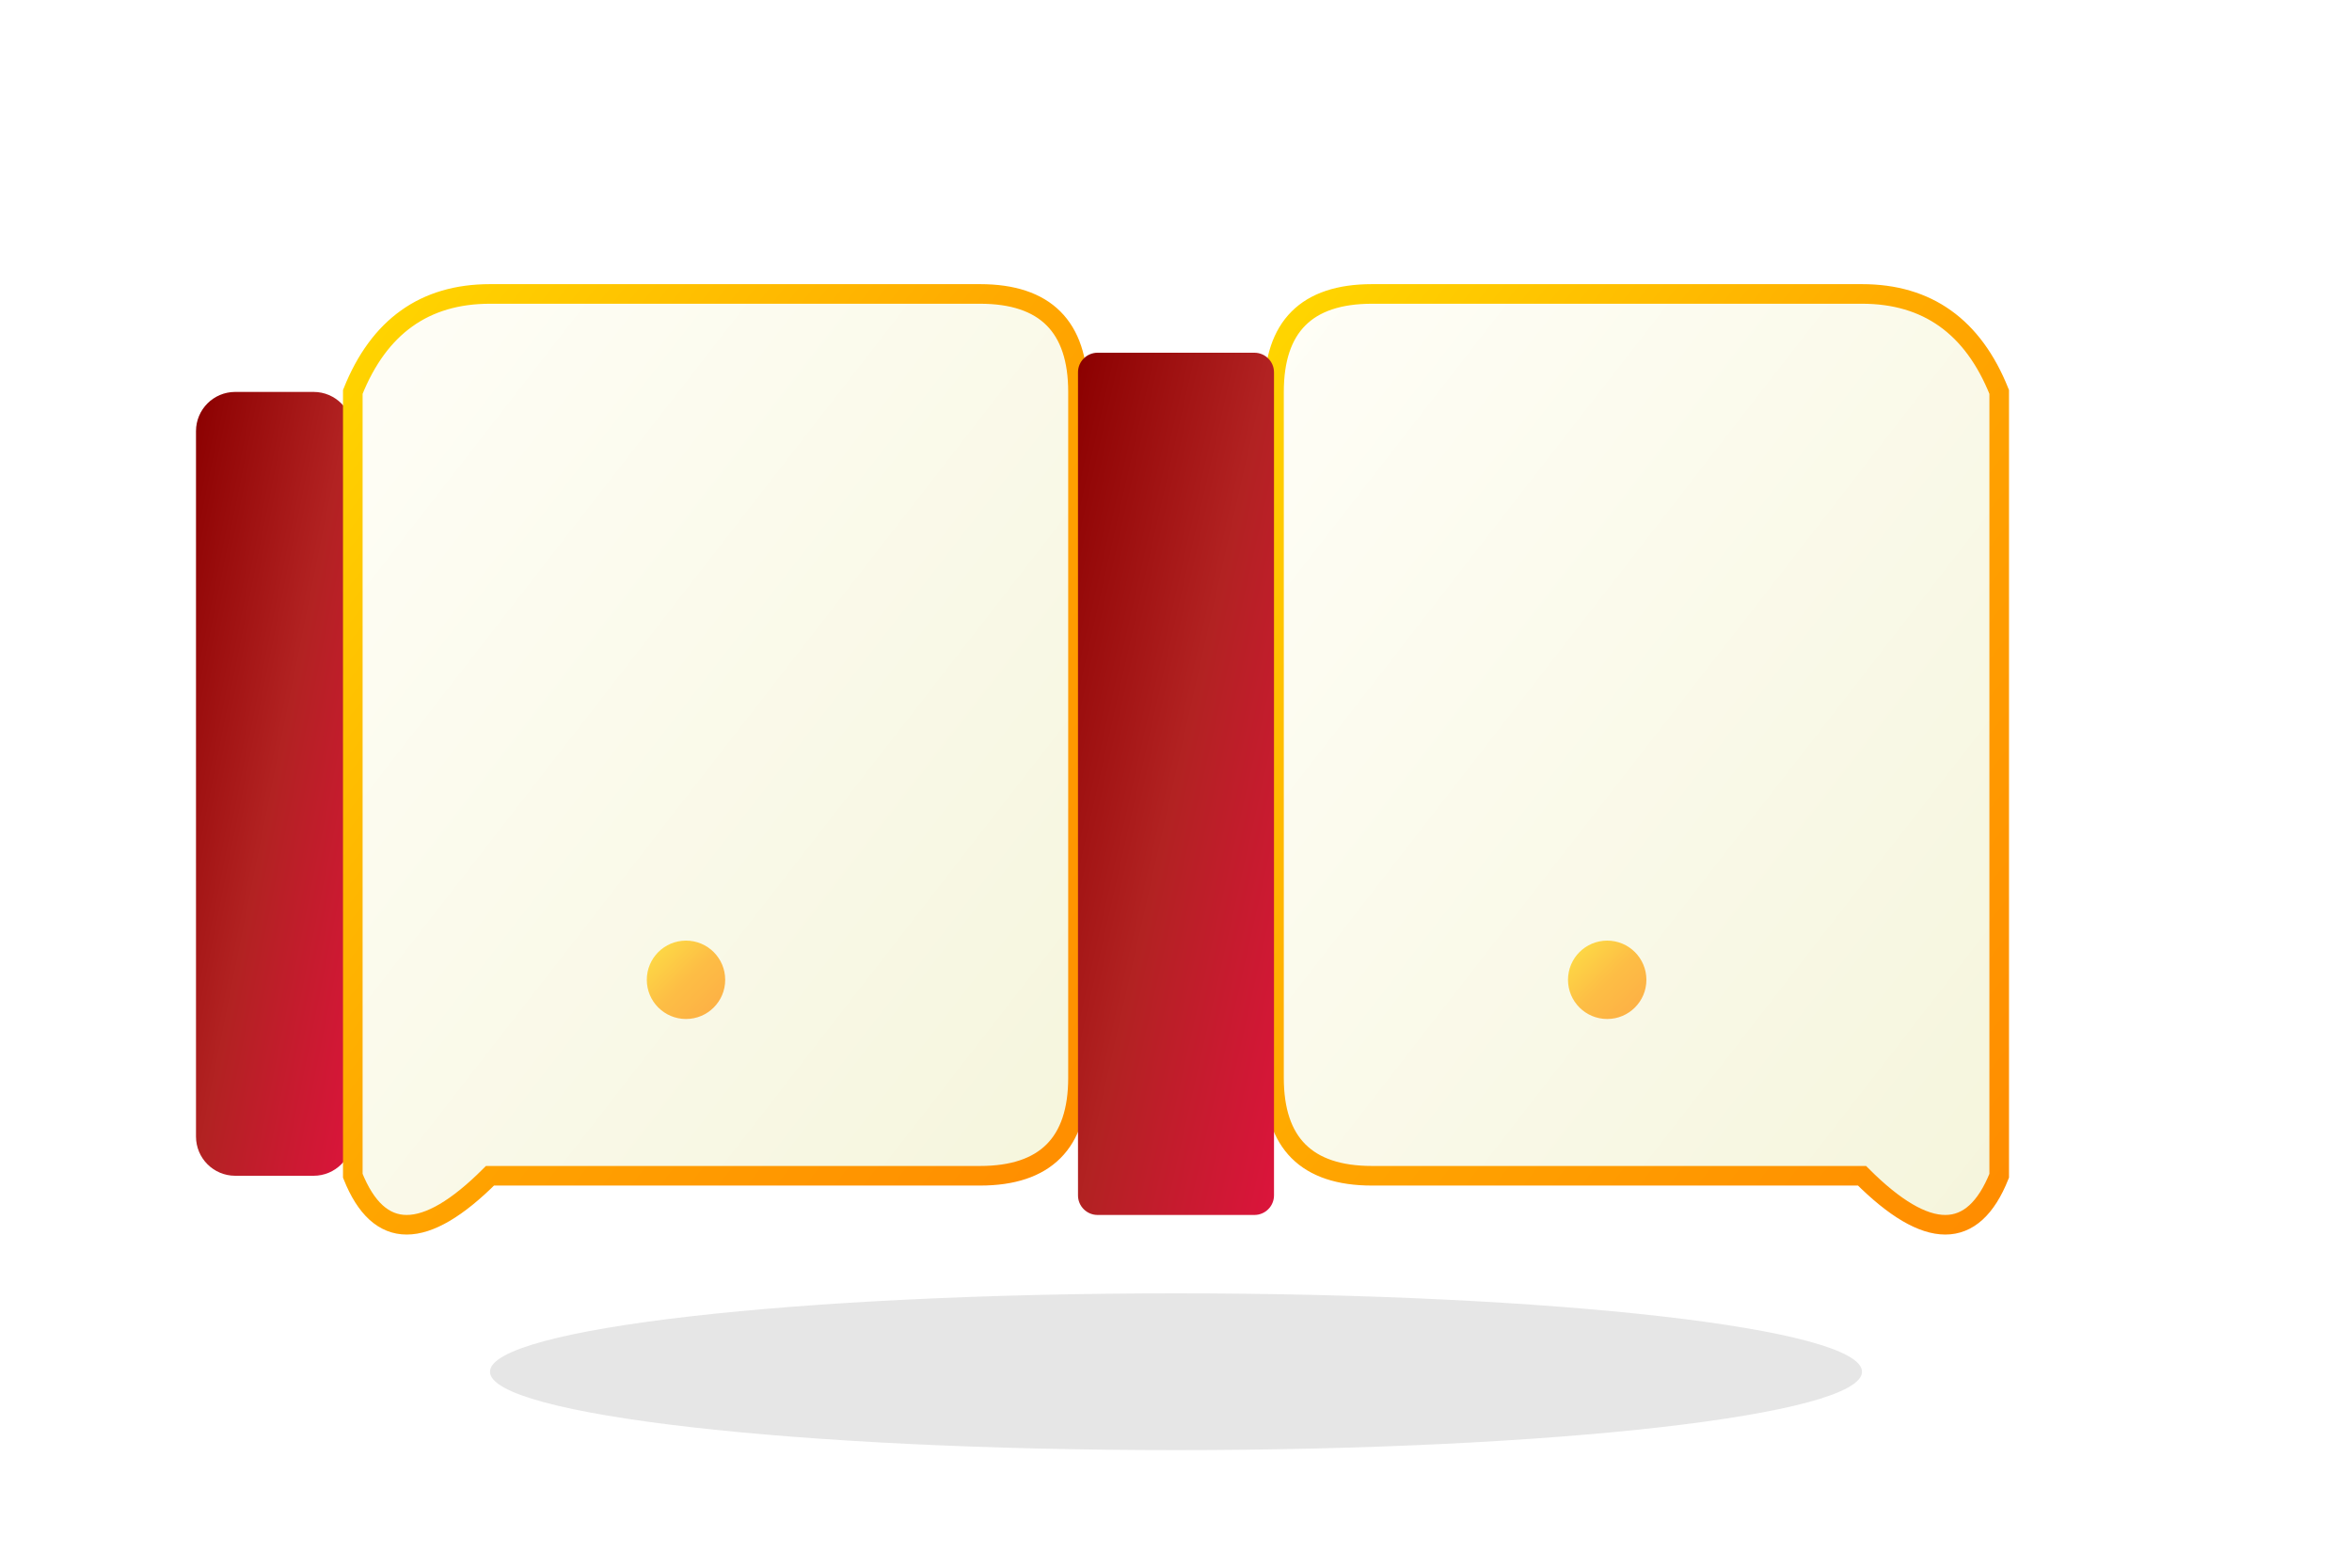
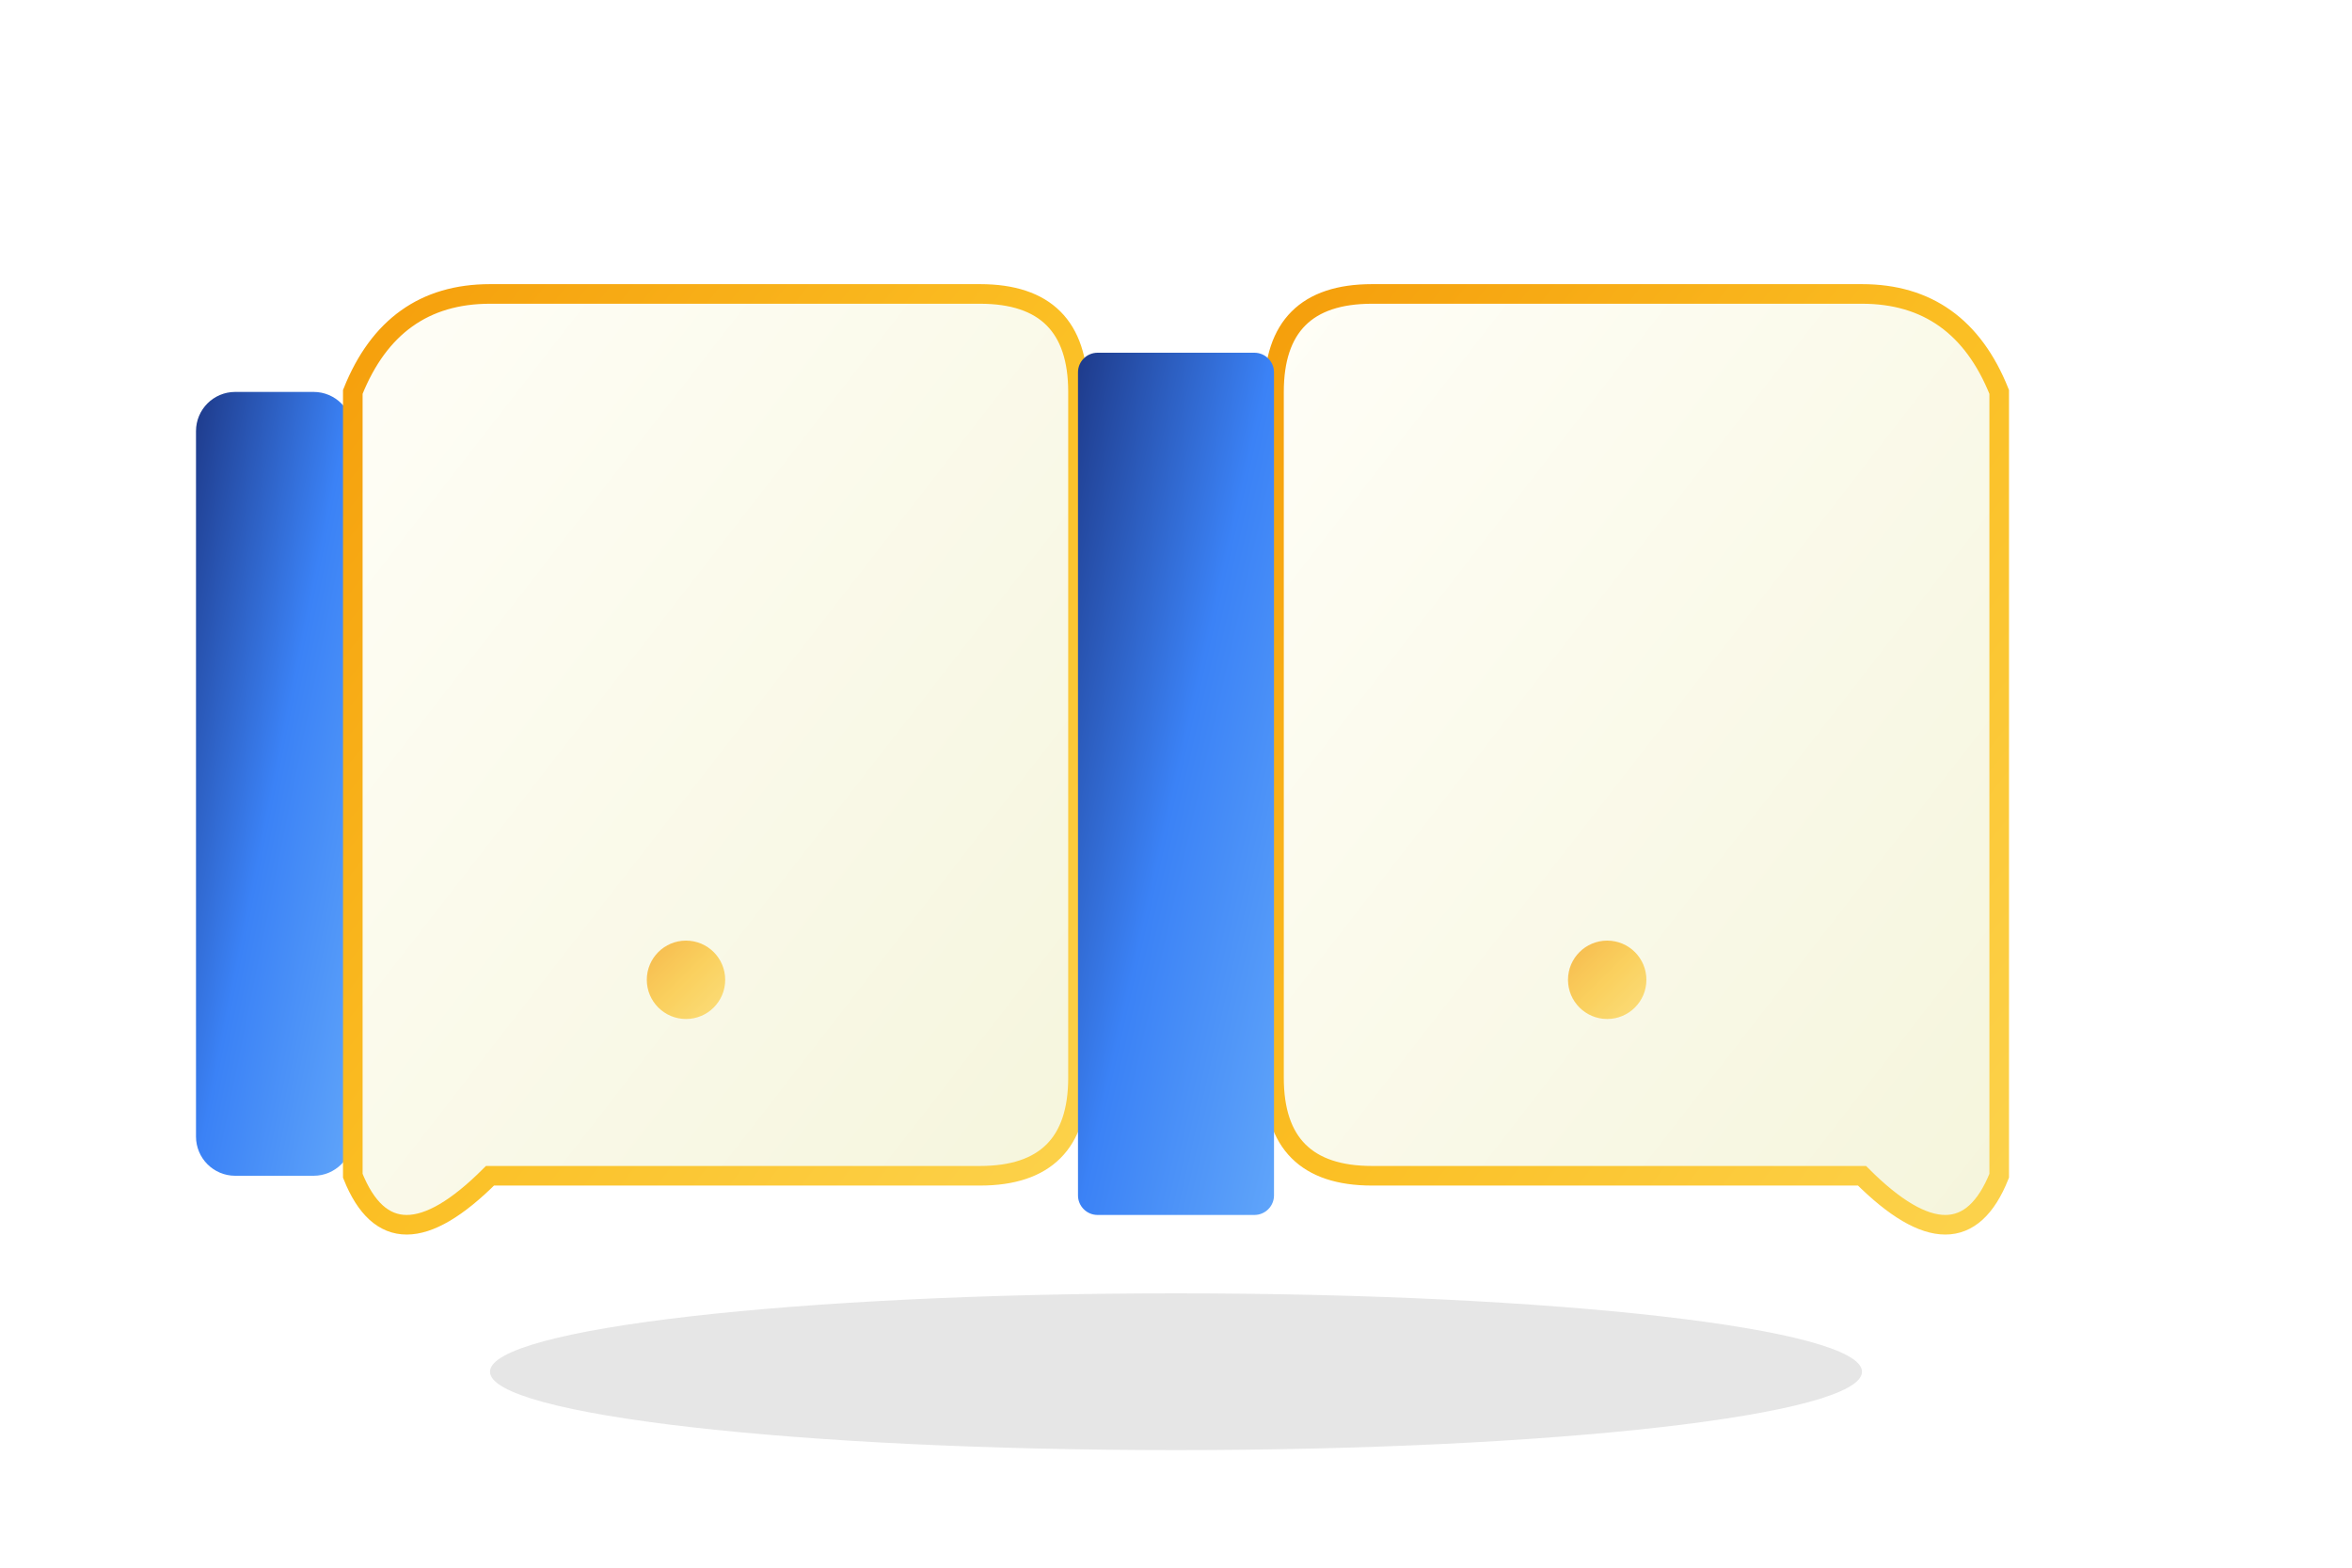
<svg xmlns="http://www.w3.org/2000/svg" width="120" height="80" viewBox="0 0 120 80" fill="none">
  <defs>
    <linearGradient id="bookGradient" x1="0%" y1="0%" x2="100%" y2="100%">
-       <stop offset="0%" style="stop-color:#8B0000;stop-opacity:1" />
-       <stop offset="50%" style="stop-color:#B22222;stop-opacity:1" />
-       <stop offset="100%" style="stop-color:#DC143C;stop-opacity:1" />
+       <stop offset="0%" style="stop-color:#1e3a8a;stop-opacity:1" />
+       <stop offset="50%" style="stop-color:#3b82f6;stop-opacity:1" />
+       <stop offset="100%" style="stop-color:#60a5fa;stop-opacity:1" />
    </linearGradient>
    <linearGradient id="goldGradient" x1="0%" y1="0%" x2="100%" y2="100%">
-       <stop offset="0%" style="stop-color:#FFD700;stop-opacity:1" />
-       <stop offset="50%" style="stop-color:#FFA500;stop-opacity:1" />
-       <stop offset="100%" style="stop-color:#FF8C00;stop-opacity:1" />
+       <stop offset="0%" style="stop-color:#f59e0b;stop-opacity:1" />
+       <stop offset="50%" style="stop-color:#fbbf24;stop-opacity:1" />
+       <stop offset="100%" style="stop-color:#fcd34d;stop-opacity:1" />
    </linearGradient>
    <linearGradient id="pageGradient" x1="0%" y1="0%" x2="100%" y2="100%">
      <stop offset="0%" style="stop-color:#FFFEF7;stop-opacity:1" />
      <stop offset="100%" style="stop-color:#F5F5DC;stop-opacity:1" />
    </linearGradient>
  </defs>
  <rect x="10" y="20" width="8" height="40" fill="url(#bookGradient)" rx="2" />
  <path d="M18 20 Q20 15 25 15 L50 15 Q55 15 55 20 L55 55 Q55 60 50 60 L25 60 Q20 65 18 60 Z" fill="url(#pageGradient)" stroke="url(#goldGradient)" stroke-width="1" />
  <path d="M65 20 Q65 15 70 15 L95 15 Q100 15 102 20 L102 60 Q100 65 95 60 L70 60 Q65 60 65 55 Z" fill="url(#pageGradient)" stroke="url(#goldGradient)" stroke-width="1" />
  <rect x="55" y="18" width="10" height="44" fill="url(#bookGradient)" rx="1" />
  <line x1="25" y1="25" x2="45" y2="25" stroke="url(#goldGradient)" stroke-width="1" opacity="0.6" />
  <line x1="25" y1="30" x2="48" y2="30" stroke="url(#goldGradient)" stroke-width="1" opacity="0.6" />
  <line x1="25" y1="35" x2="42" y2="35" stroke="url(#goldGradient)" stroke-width="1" opacity="0.6" />
  <line x1="25" y1="40" x2="46" y2="40" stroke="url(#goldGradient)" stroke-width="1" opacity="0.6" />
  <line x1="72" y1="25" x2="92" y2="25" stroke="url(#goldGradient)" stroke-width="1" opacity="0.6" />
  <line x1="72" y1="30" x2="89" y2="30" stroke="url(#goldGradient)" stroke-width="1" opacity="0.6" />
  <line x1="72" y1="35" x2="95" y2="35" stroke="url(#goldGradient)" stroke-width="1" opacity="0.6" />
  <line x1="72" y1="40" x2="88" y2="40" stroke="url(#goldGradient)" stroke-width="1" opacity="0.6" />
  <circle cx="35" cy="50" r="2" fill="url(#goldGradient)" opacity="0.7" />
  <circle cx="82" cy="50" r="2" fill="url(#goldGradient)" opacity="0.7" />
  <ellipse cx="60" cy="70" rx="35" ry="4" fill="#000000" opacity="0.1" />
</svg>
